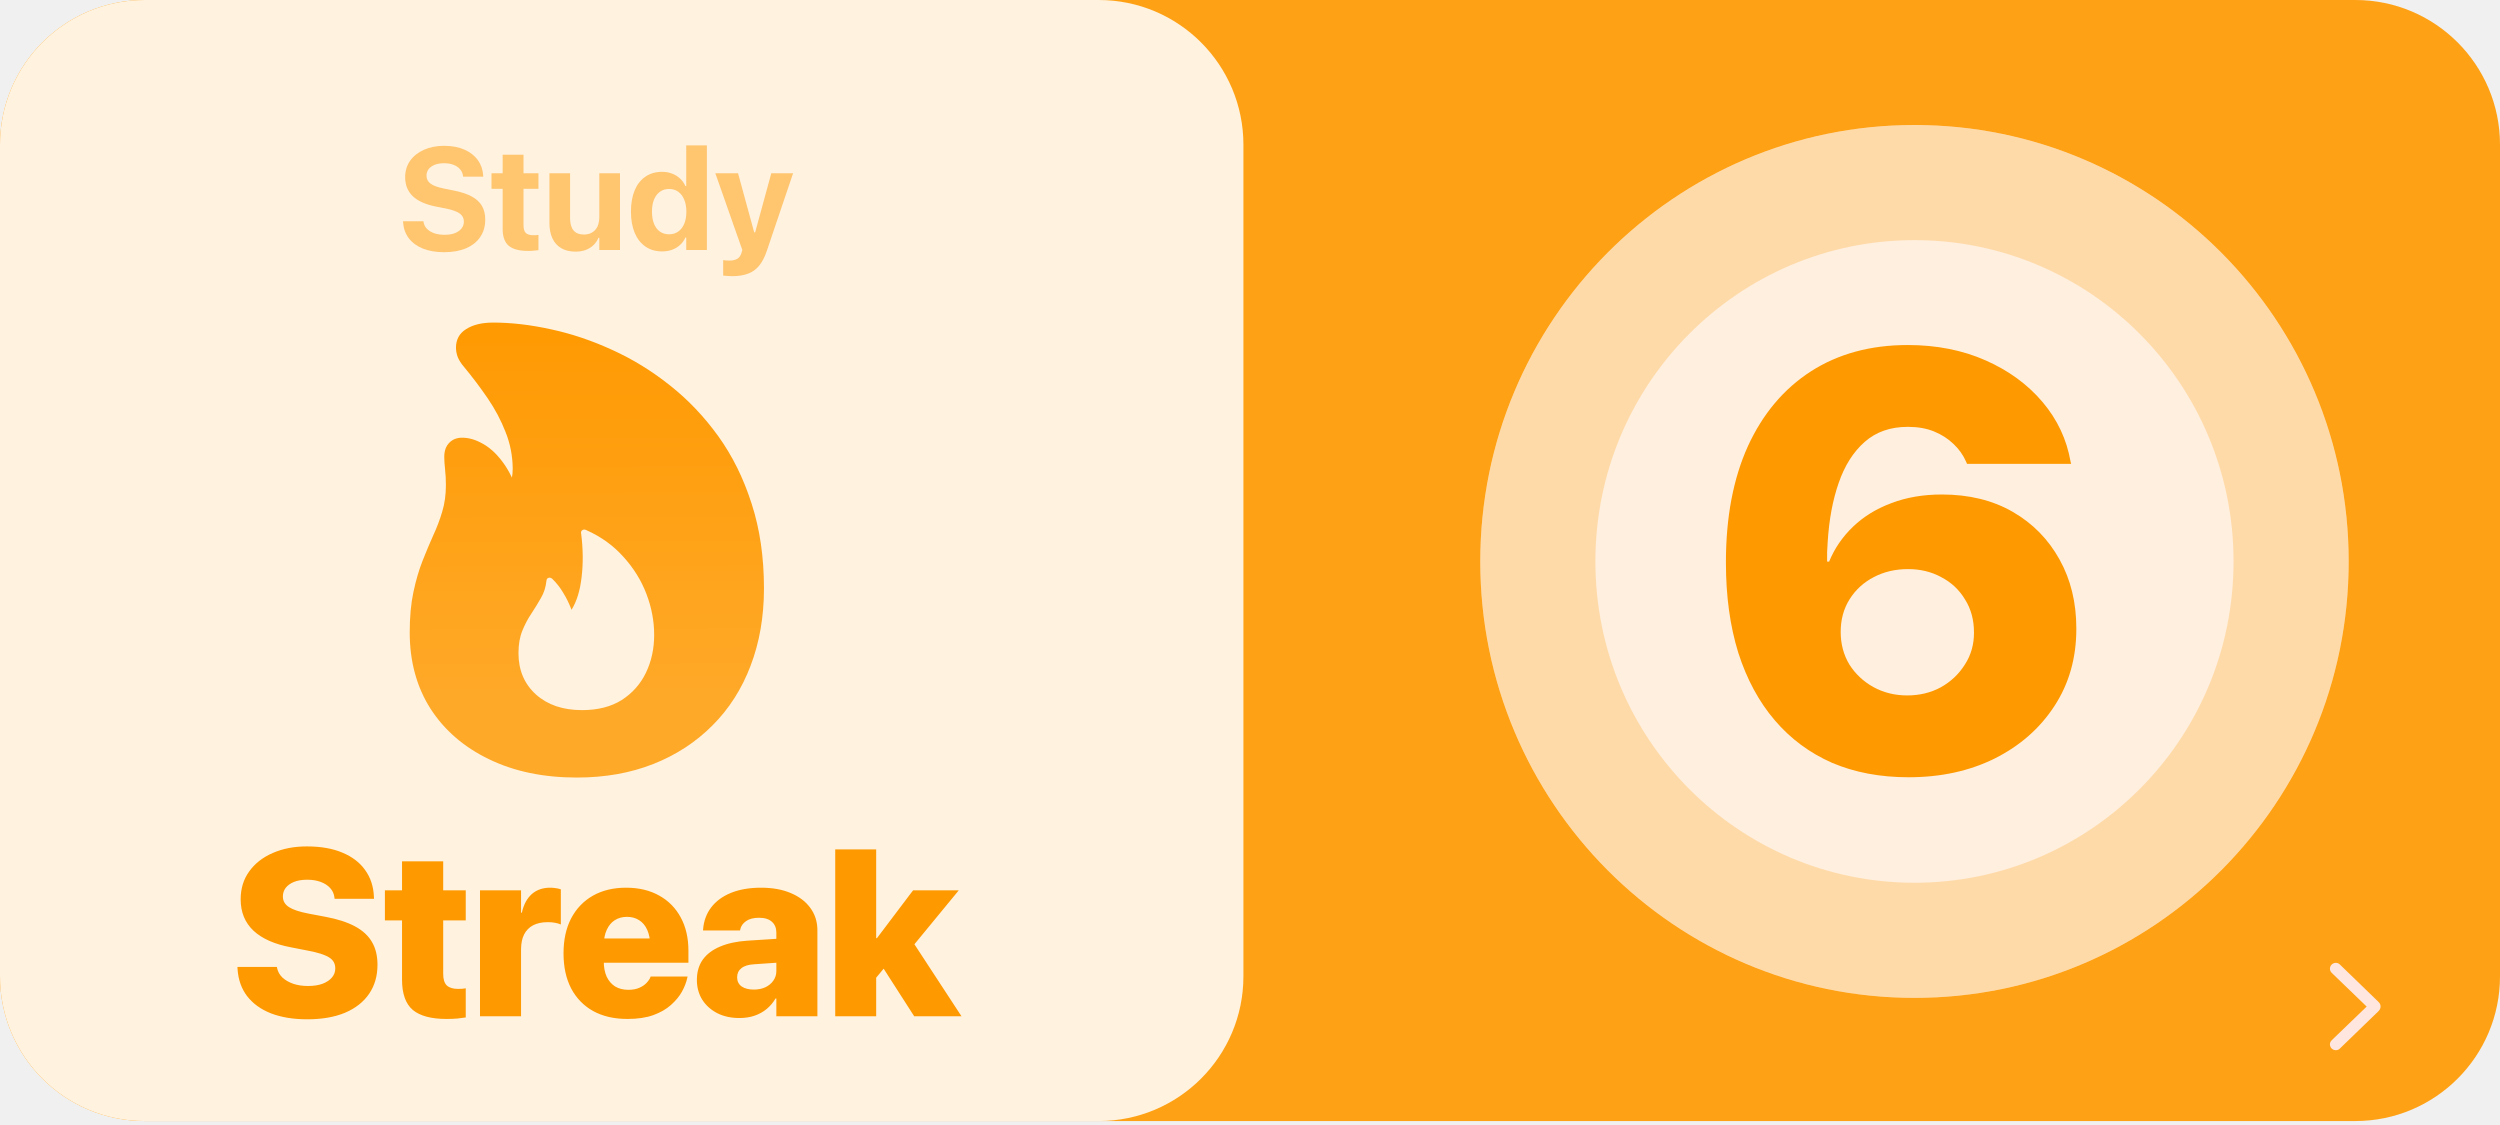
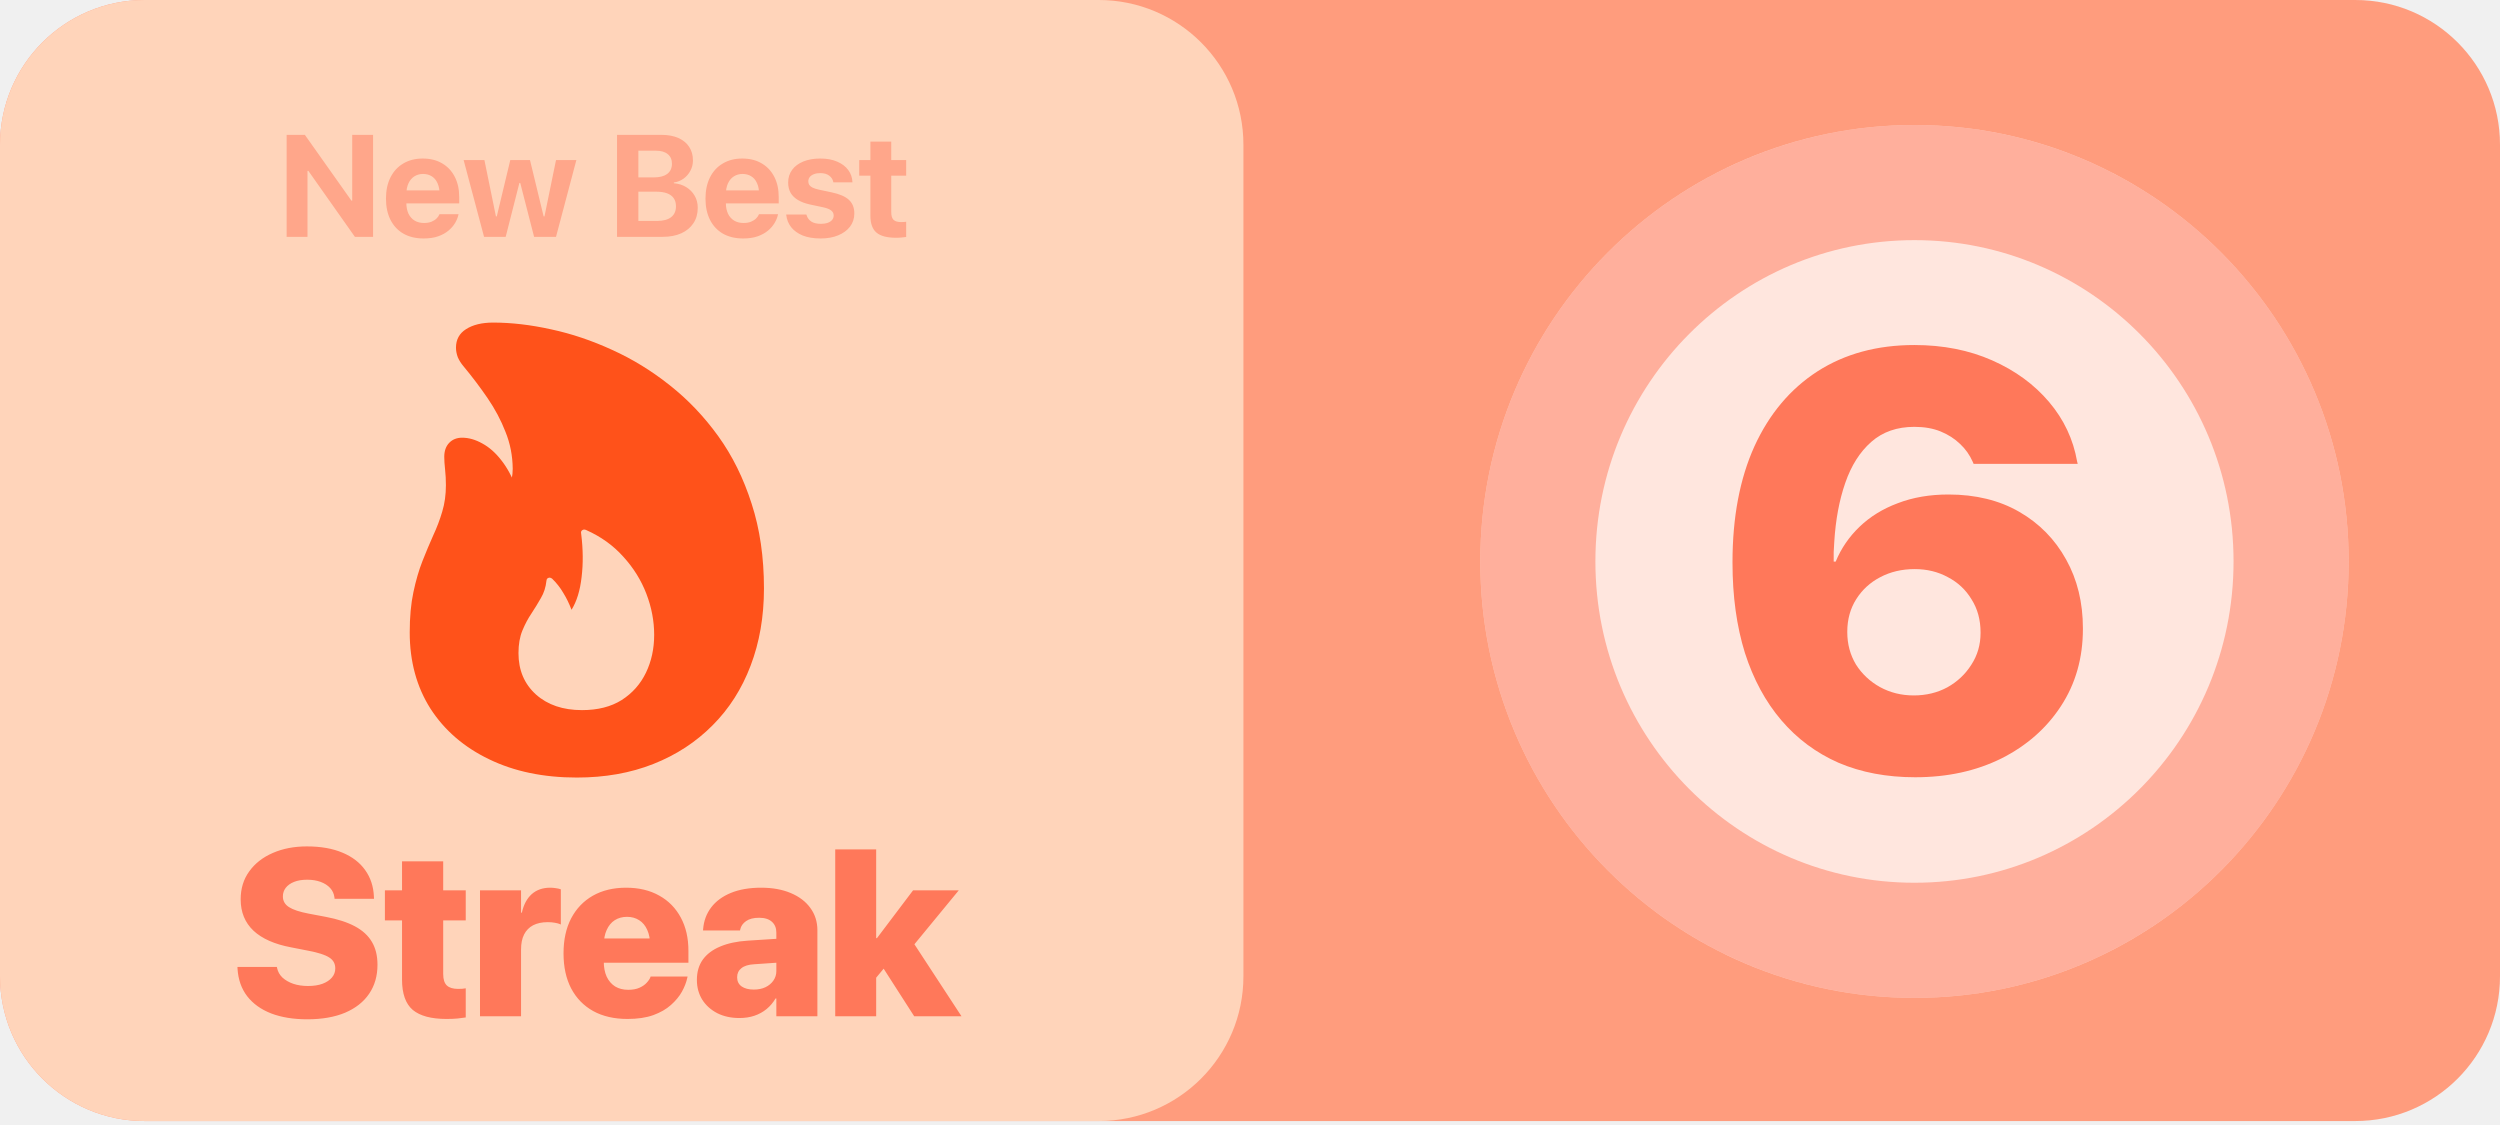
<svg xmlns="http://www.w3.org/2000/svg" width="380" height="171" viewBox="0 0 380 171" fill="none">
-   <g clip-path="url(#clip0_755_4190)">
-     <rect width="380" height="170.4" rx="22" fill="#FFA114" />
-     <rect width="189" height="170.4" rx="22" fill="#FFF2DE" />
-     <path d="M67.513 38.333C66.281 38.333 65.207 38.15 64.291 37.785C63.381 37.42 62.665 36.897 62.142 36.217C61.627 35.536 61.337 34.731 61.272 33.8L61.261 33.628H64.355L64.377 33.735C64.434 34.129 64.602 34.473 64.881 34.767C65.168 35.06 65.54 35.289 65.999 35.454C66.464 35.612 66.994 35.69 67.588 35.69C68.183 35.69 68.698 35.608 69.135 35.443C69.572 35.272 69.909 35.035 70.145 34.734C70.389 34.434 70.51 34.086 70.51 33.692V33.682C70.51 33.166 70.303 32.758 69.887 32.457C69.479 32.156 68.795 31.906 67.835 31.705L66.192 31.383C64.631 31.061 63.471 30.531 62.712 29.793C61.96 29.048 61.584 28.092 61.584 26.925V26.914C61.591 25.962 61.845 25.131 62.346 24.422C62.855 23.713 63.553 23.162 64.441 22.768C65.336 22.366 66.353 22.166 67.492 22.166C68.695 22.166 69.73 22.359 70.596 22.746C71.463 23.126 72.14 23.656 72.627 24.336C73.114 25.009 73.386 25.79 73.443 26.678L73.454 26.85H70.403L70.381 26.721C70.324 26.327 70.17 25.99 69.919 25.711C69.669 25.424 69.336 25.203 68.921 25.045C68.512 24.887 68.036 24.809 67.492 24.809C66.955 24.809 66.486 24.887 66.085 25.045C65.683 25.203 65.372 25.424 65.15 25.711C64.935 25.99 64.828 26.32 64.828 26.699V26.71C64.828 27.204 65.032 27.605 65.44 27.913C65.855 28.221 66.514 28.465 67.417 28.644L69.049 28.977C70.145 29.199 71.037 29.499 71.724 29.879C72.419 30.259 72.931 30.735 73.26 31.308C73.59 31.881 73.754 32.572 73.754 33.381V33.392C73.754 34.401 73.504 35.275 73.002 36.013C72.508 36.75 71.792 37.323 70.854 37.731C69.923 38.133 68.809 38.333 67.513 38.333ZM80.305 38.14C78.951 38.14 77.963 37.882 77.34 37.366C76.717 36.843 76.405 35.988 76.405 34.799V28.697H74.708V26.334H76.405V23.52H79.574V26.334H81.841V28.697H79.574V34.273C79.574 34.81 79.692 35.193 79.929 35.422C80.172 35.644 80.545 35.755 81.046 35.755C81.218 35.755 81.361 35.751 81.476 35.744C81.597 35.73 81.719 35.719 81.841 35.712V38.022C81.655 38.05 81.429 38.075 81.164 38.097C80.906 38.125 80.62 38.14 80.305 38.14ZM87.499 38.247C86.64 38.247 85.913 38.075 85.319 37.731C84.724 37.38 84.273 36.879 83.965 36.227C83.665 35.576 83.514 34.792 83.514 33.875V26.334H86.651V33.188C86.651 33.982 86.823 34.591 87.166 35.014C87.51 35.436 88.044 35.648 88.767 35.648C89.132 35.648 89.458 35.587 89.745 35.465C90.038 35.336 90.285 35.16 90.486 34.938C90.686 34.709 90.837 34.437 90.937 34.122C91.044 33.8 91.098 33.445 91.098 33.059V26.334H94.235V38H91.098V36.142H90.969C90.783 36.571 90.529 36.944 90.206 37.259C89.884 37.574 89.494 37.817 89.035 37.989C88.584 38.161 88.072 38.247 87.499 38.247ZM100.645 38.215C99.671 38.215 98.83 37.971 98.121 37.484C97.412 36.997 96.864 36.303 96.477 35.4C96.098 34.498 95.908 33.424 95.908 32.178V32.156C95.908 30.896 96.098 29.818 96.477 28.923C96.857 28.02 97.401 27.329 98.11 26.85C98.819 26.363 99.664 26.119 100.645 26.119C101.19 26.119 101.691 26.209 102.149 26.388C102.608 26.56 103.009 26.807 103.352 27.129C103.703 27.451 103.983 27.838 104.19 28.289H104.308V22.102H107.445V38H104.308V36.099H104.19C103.983 36.543 103.707 36.922 103.363 37.237C103.026 37.545 102.629 37.785 102.171 37.957C101.712 38.129 101.204 38.215 100.645 38.215ZM101.698 35.615C102.235 35.615 102.701 35.476 103.095 35.196C103.488 34.917 103.793 34.523 104.008 34.015C104.222 33.499 104.33 32.887 104.33 32.178V32.167C104.33 31.458 104.219 30.846 103.997 30.33C103.782 29.814 103.478 29.417 103.084 29.138C102.69 28.858 102.228 28.719 101.698 28.719C101.168 28.719 100.706 28.858 100.312 29.138C99.926 29.417 99.625 29.814 99.41 30.33C99.202 30.838 99.098 31.447 99.098 32.156V32.178C99.098 32.887 99.202 33.499 99.41 34.015C99.618 34.53 99.918 34.928 100.312 35.207C100.706 35.479 101.168 35.615 101.698 35.615ZM111.299 41.975C111.056 41.975 110.812 41.964 110.569 41.942C110.325 41.928 110.11 41.91 109.924 41.889V39.536C110.039 39.558 110.175 39.575 110.332 39.59C110.497 39.604 110.676 39.611 110.869 39.611C111.378 39.611 111.782 39.518 112.083 39.332C112.384 39.146 112.595 38.842 112.717 38.419L112.835 38L108.732 26.334H112.18L114.887 36.238L114.328 35.325H115.08L114.532 36.238L117.239 26.334H120.548L116.563 38.107C116.24 39.074 115.843 39.84 115.37 40.406C114.898 40.972 114.328 41.373 113.662 41.609C113.003 41.853 112.216 41.975 111.299 41.975Z" fill="#FF9900" fill-opacity="0.5" />
-     <path d="M87.684 118.188C82.601 118.188 78.153 117.26 74.34 115.406C70.528 113.573 67.559 111.01 65.434 107.719C63.33 104.406 62.278 100.542 62.278 96.125C62.278 93.792 62.465 91.75 62.84 90C63.215 88.229 63.674 86.656 64.215 85.281C64.757 83.906 65.299 82.615 65.84 81.406C66.403 80.198 66.861 78.99 67.215 77.781C67.59 76.552 67.778 75.208 67.778 73.75C67.778 72.917 67.736 72.125 67.653 71.375C67.57 70.604 67.528 69.958 67.528 69.438C67.528 68.542 67.778 67.833 68.278 67.312C68.778 66.792 69.434 66.531 70.247 66.531C71.247 66.531 72.267 66.823 73.309 67.406C74.351 67.969 75.309 68.812 76.184 69.938C77.08 71.062 77.84 72.469 78.465 74.156L77.122 74.5C77.476 73.854 77.695 73.281 77.778 72.781C77.882 72.281 77.934 71.771 77.934 71.25C77.913 69.271 77.549 67.406 76.84 65.656C76.153 63.885 75.247 62.177 74.122 60.531C72.997 58.885 71.778 57.271 70.465 55.688C70.09 55.25 69.799 54.792 69.59 54.312C69.403 53.812 69.309 53.323 69.309 52.844C69.309 51.615 69.82 50.677 70.84 50.031C71.882 49.365 73.257 49.031 74.965 49.031C77.736 49.031 80.674 49.375 83.778 50.062C86.882 50.729 89.976 51.771 93.059 53.188C96.142 54.583 99.059 56.375 101.809 58.562C104.58 60.75 107.038 63.333 109.184 66.312C111.33 69.292 113.017 72.708 114.247 76.562C115.497 80.396 116.122 84.688 116.122 89.438C116.122 93.729 115.445 97.646 114.09 101.188C112.757 104.708 110.83 107.729 108.309 110.25C105.788 112.792 102.788 114.75 99.309 116.125C95.83 117.5 91.955 118.188 87.684 118.188ZM88.465 107.938C90.861 107.938 92.872 107.427 94.497 106.406C96.122 105.365 97.351 103.979 98.184 102.25C99.017 100.521 99.434 98.604 99.434 96.5C99.434 94.396 99.038 92.312 98.247 90.25C97.455 88.188 96.288 86.312 94.747 84.625C93.226 82.917 91.34 81.562 89.09 80.562C88.861 80.458 88.663 80.469 88.497 80.594C88.33 80.698 88.278 80.885 88.34 81.156C88.632 83.49 88.653 85.677 88.403 87.719C88.174 89.76 87.663 91.417 86.872 92.688C86.517 91.75 86.101 90.896 85.622 90.125C85.163 89.333 84.601 88.615 83.934 87.969C83.726 87.802 83.528 87.76 83.34 87.844C83.174 87.906 83.08 88.052 83.059 88.281C82.955 89.26 82.674 90.135 82.215 90.906C81.778 91.677 81.299 92.458 80.778 93.25C80.257 94.021 79.799 94.885 79.403 95.844C79.007 96.802 78.809 97.948 78.809 99.281C78.809 101.865 79.695 103.958 81.465 105.562C83.236 107.146 85.57 107.938 88.465 107.938Z" fill="url(#paint0_linear_755_4190)" />
-     <path d="M46.707 154.934C44.598 154.934 42.764 154.635 41.205 154.037C39.658 153.428 38.445 152.555 37.566 151.418C36.699 150.282 36.213 148.905 36.107 147.287L36.09 146.971H42.084L42.119 147.147C42.236 147.698 42.506 148.178 42.928 148.588C43.361 148.987 43.912 149.303 44.58 149.537C45.248 149.76 45.992 149.871 46.812 149.871C47.668 149.871 48.4 149.76 49.01 149.537C49.631 149.303 50.111 148.987 50.451 148.588C50.791 148.19 50.961 147.727 50.961 147.2V147.182C50.961 146.467 50.65 145.916 50.029 145.53C49.408 145.131 48.353 144.791 46.865 144.51L44.264 144C41.756 143.532 39.846 142.688 38.533 141.469C37.232 140.239 36.582 138.651 36.582 136.705V136.688C36.582 135.059 37.016 133.647 37.883 132.452C38.75 131.245 39.94 130.313 41.451 129.657C42.975 128.989 44.703 128.655 46.637 128.655C48.758 128.655 50.562 128.971 52.051 129.604C53.539 130.225 54.688 131.104 55.496 132.241C56.316 133.377 56.762 134.713 56.832 136.248L56.85 136.618H50.855L50.838 136.424C50.768 135.862 50.551 135.381 50.188 134.983C49.824 134.584 49.344 134.274 48.746 134.051C48.148 133.828 47.463 133.717 46.69 133.717C45.904 133.717 45.236 133.828 44.685 134.051C44.135 134.274 43.713 134.578 43.42 134.965C43.139 135.34 42.998 135.768 42.998 136.248V136.266C42.998 136.946 43.309 137.485 43.93 137.883C44.551 138.282 45.541 138.61 46.9 138.868L49.502 139.36C51.307 139.7 52.789 140.18 53.949 140.801C55.109 141.422 55.971 142.213 56.533 143.174C57.096 144.123 57.377 145.278 57.377 146.637V146.655C57.377 148.342 56.955 149.807 56.111 151.049C55.268 152.291 54.049 153.252 52.455 153.932C50.861 154.6 48.945 154.934 46.707 154.934ZM67.858 154.881C65.549 154.881 63.844 154.424 62.743 153.51C61.653 152.584 61.108 151.043 61.108 148.887V139.905H58.506V135.334H61.108V130.922H67.366V135.334H70.793V139.905H67.366V148.043C67.366 148.864 67.553 149.45 67.928 149.801C68.303 150.141 68.866 150.311 69.616 150.311C69.873 150.311 70.09 150.305 70.266 150.293C70.442 150.27 70.618 150.246 70.793 150.223V154.653C70.454 154.711 70.043 154.764 69.563 154.811C69.082 154.858 68.514 154.881 67.858 154.881ZM72.96 154.477V135.334H79.2V138.727H79.323C79.593 137.508 80.091 136.571 80.817 135.914C81.555 135.258 82.493 134.93 83.63 134.93C83.923 134.93 84.204 134.953 84.473 135C84.755 135.036 85.013 135.094 85.247 135.176V140.52C84.989 140.403 84.684 140.315 84.333 140.256C83.993 140.198 83.635 140.168 83.26 140.168C82.382 140.168 81.638 140.327 81.028 140.643C80.43 140.959 79.973 141.428 79.657 142.049C79.352 142.659 79.2 143.414 79.2 144.317V154.477H72.96ZM95.376 154.881C93.361 154.881 91.626 154.483 90.173 153.686C88.72 152.877 87.601 151.729 86.816 150.241C86.042 148.752 85.656 146.977 85.656 144.914V144.897C85.656 142.846 86.042 141.077 86.816 139.588C87.601 138.1 88.702 136.952 90.12 136.143C91.55 135.334 93.232 134.93 95.165 134.93C97.099 134.93 98.775 135.328 100.193 136.125C101.611 136.911 102.706 138.024 103.48 139.465C104.253 140.895 104.64 142.577 104.64 144.51V146.338H88.714V142.647H101.722L98.822 146.11V143.702C98.822 142.776 98.675 141.991 98.382 141.346C98.089 140.69 97.679 140.198 97.152 139.87C96.624 139.53 96.009 139.36 95.306 139.36C94.603 139.36 93.982 139.53 93.443 139.87C92.915 140.209 92.505 140.707 92.212 141.364C91.919 142.008 91.773 142.787 91.773 143.702V146.127C91.773 147.03 91.919 147.803 92.212 148.448C92.517 149.092 92.945 149.59 93.495 149.942C94.058 150.282 94.726 150.452 95.499 150.452C96.167 150.452 96.736 150.346 97.204 150.135C97.673 149.924 98.042 149.666 98.312 149.362C98.593 149.057 98.781 148.77 98.874 148.5L98.892 148.43H104.517L104.464 148.641C104.323 149.309 104.054 150.006 103.655 150.733C103.257 151.448 102.7 152.121 101.986 152.754C101.282 153.387 100.386 153.903 99.296 154.301C98.218 154.688 96.911 154.881 95.376 154.881ZM112.396 154.741C111.119 154.741 109.994 154.495 109.021 154.002C108.048 153.498 107.287 152.813 106.736 151.946C106.197 151.067 105.927 150.071 105.927 148.957V148.94C105.927 147.733 106.226 146.707 106.824 145.864C107.433 145.02 108.312 144.358 109.461 143.877C110.609 143.385 112.004 143.086 113.644 142.981L121.308 142.489V146.11L114.646 146.567C113.779 146.614 113.129 146.813 112.695 147.164C112.261 147.504 112.045 147.961 112.045 148.536V148.553C112.045 149.151 112.273 149.614 112.73 149.942C113.199 150.258 113.814 150.416 114.576 150.416C115.244 150.416 115.83 150.299 116.334 150.065C116.849 149.819 117.254 149.485 117.546 149.063C117.851 148.629 118.004 148.149 118.004 147.621V141.75C118.004 141.059 117.781 140.514 117.336 140.116C116.89 139.705 116.24 139.5 115.384 139.5C114.541 139.5 113.879 139.67 113.398 140.01C112.918 140.35 112.625 140.766 112.519 141.258L112.484 141.434H106.859L106.877 141.205C106.982 139.952 107.392 138.856 108.107 137.918C108.822 136.981 109.818 136.248 111.095 135.721C112.384 135.194 113.92 134.93 115.701 134.93C117.412 134.93 118.906 135.2 120.183 135.739C121.472 136.278 122.468 137.034 123.171 138.006C123.886 138.979 124.244 140.11 124.244 141.399V154.477H118.004V151.77H117.88C117.517 152.391 117.066 152.924 116.527 153.37C115.988 153.815 115.373 154.155 114.681 154.389C113.99 154.623 113.228 154.741 112.396 154.741ZM126.955 154.477V129.112H133.178V154.477H126.955ZM138.961 154.477L133.758 146.373L137.643 141.469L146.15 154.477H138.961ZM132.598 149.309V142.594H133.301L138.785 135.334H145.729L137.027 145.916H135.41L132.598 149.309Z" fill="#FF9900" />
-     <ellipse cx="291" cy="85.339" rx="66" ry="66.339" fill="#FFEFDE" />
-     <path d="M348.25 85.339C348.25 117.187 322.576 142.928 291 142.928C259.424 142.928 233.75 117.187 233.75 85.339C233.75 53.491 259.424 27.75 291 27.75C322.576 27.75 348.25 53.491 348.25 85.339Z" stroke="#FF9900" stroke-opacity="0.24" stroke-width="17.5" />
-     <path d="M361.848 152.993C361.845 153.13 361.817 153.255 361.766 153.368C361.716 153.481 361.637 153.591 361.532 153.696L355.661 159.38C355.493 159.548 355.286 159.632 355.04 159.632C354.876 159.632 354.727 159.593 354.595 159.515C354.458 159.437 354.35 159.331 354.272 159.198C354.19 159.065 354.149 158.917 354.149 158.753C354.149 158.511 354.241 158.298 354.425 158.114L359.733 152.999L354.425 147.878C354.241 147.69 354.149 147.478 354.149 147.239C354.149 147.071 354.19 146.921 354.272 146.788C354.35 146.655 354.458 146.55 354.595 146.472C354.727 146.39 354.876 146.349 355.04 146.349C355.286 146.349 355.493 146.435 355.661 146.606L361.532 152.29C361.641 152.396 361.721 152.505 361.772 152.618C361.823 152.735 361.848 152.86 361.848 152.993Z" fill="#FFE6DE" />
-     <path d="M290.113 118.143C285.777 118.143 281.896 117.41 278.468 115.945C275.069 114.451 272.169 112.298 269.767 109.485C267.364 106.673 265.519 103.26 264.229 99.246C262.97 95.203 262.34 90.633 262.34 85.535V85.447C262.34 78.621 263.453 72.747 265.68 67.825C267.936 62.903 271.129 59.109 275.26 56.443C279.42 53.777 284.327 52.444 289.981 52.444C294.347 52.444 298.287 53.221 301.803 54.773C305.318 56.326 308.204 58.435 310.46 61.102C312.716 63.768 314.137 66.785 314.723 70.154L314.811 70.506H298.99L298.858 70.198C298.39 69.144 297.745 68.235 296.925 67.474C296.104 66.683 295.123 66.053 293.98 65.584C292.838 65.115 291.505 64.881 289.981 64.881C287.345 64.881 285.162 65.643 283.434 67.166C281.705 68.689 280.387 70.769 279.479 73.406C278.57 76.014 278.014 79.002 277.809 82.371C277.779 82.869 277.75 83.382 277.721 83.909C277.721 84.436 277.721 84.964 277.721 85.491L279.786 96.082C279.786 97.898 280.226 99.539 281.104 101.004C282.013 102.439 283.229 103.582 284.752 104.432C286.305 105.281 288.019 105.706 289.894 105.706C291.769 105.706 293.468 105.296 294.991 104.476C296.515 103.626 297.73 102.483 298.639 101.048C299.576 99.612 300.045 98.001 300.045 96.214V96.126C300.045 94.222 299.591 92.552 298.683 91.116C297.804 89.651 296.603 88.523 295.079 87.732C293.585 86.912 291.9 86.502 290.025 86.502C288.092 86.502 286.349 86.912 284.796 87.732C283.272 88.523 282.057 89.637 281.148 91.072C280.24 92.508 279.786 94.163 279.786 96.038V96.082H277.062V85.359H278.028C278.849 83.367 280.05 81.609 281.632 80.086C283.243 78.533 285.191 77.332 287.477 76.482C289.762 75.603 292.325 75.164 295.167 75.164C299.298 75.164 302.887 76.043 305.934 77.801C308.98 79.559 311.354 81.976 313.053 85.052C314.752 88.099 315.602 91.585 315.602 95.511V95.599C315.602 100.022 314.488 103.934 312.262 107.332C310.064 110.701 307.047 113.353 303.209 115.286C299.371 117.19 295.006 118.143 290.113 118.143Z" fill="#FF9900" />
+   <g clip-path="url(#clip0_846_5254)">
+     <rect width="380" height="170.4" rx="22" fill="#FF9C7D" />
+     <rect width="189" height="170.4" rx="22" fill="#FFD4BA" />
+     <path d="M43.568 36V20.499H46.34L54.558 32.111L52.055 30.489H53.537V20.499H56.706V36H53.945L45.717 24.334L48.22 25.967H46.737V36H43.568ZM64.384 36.247C63.203 36.247 62.182 36.004 61.323 35.517C60.47 35.023 59.815 34.324 59.357 33.422C58.898 32.512 58.669 31.435 58.669 30.189V30.178C58.669 28.939 58.898 27.865 59.357 26.955C59.815 26.046 60.463 25.344 61.301 24.85C62.139 24.348 63.124 24.098 64.255 24.098C65.394 24.098 66.375 24.341 67.199 24.828C68.029 25.308 68.67 25.988 69.121 26.869C69.573 27.743 69.798 28.767 69.798 29.941V30.919H60.216V28.942H68.305L66.823 30.801V29.565C66.823 28.878 66.715 28.301 66.5 27.836C66.293 27.37 65.999 27.023 65.62 26.794C65.247 26.558 64.81 26.439 64.309 26.439C63.815 26.439 63.374 26.561 62.988 26.805C62.608 27.041 62.307 27.395 62.085 27.868C61.87 28.334 61.763 28.899 61.763 29.565V30.811C61.763 31.456 61.87 32.011 62.085 32.477C62.307 32.935 62.619 33.286 63.02 33.529C63.421 33.773 63.897 33.895 64.449 33.895C64.893 33.895 65.272 33.83 65.587 33.701C65.91 33.565 66.167 33.4 66.361 33.207C66.561 33.007 66.697 32.813 66.769 32.627L66.801 32.562H69.702L69.669 32.681C69.583 33.082 69.415 33.49 69.165 33.905C68.921 34.321 68.584 34.707 68.155 35.065C67.732 35.416 67.209 35.703 66.586 35.925C65.963 36.14 65.229 36.247 64.384 36.247ZM73.577 36L70.472 24.334H73.631L75.382 32.895H75.51L77.562 24.334H80.559L82.633 32.895H82.761L84.513 24.334H87.606L84.513 36H81.182L79.077 27.804H78.948L76.864 36H73.577ZM95.411 36V33.583H99.869C100.8 33.583 101.512 33.393 102.006 33.014C102.501 32.634 102.748 32.083 102.748 31.359V31.338C102.748 30.858 102.633 30.453 102.404 30.124C102.175 29.795 101.838 29.547 101.394 29.383C100.957 29.218 100.413 29.136 99.761 29.136H95.411V26.966H99.375C100.27 26.966 100.954 26.787 101.426 26.429C101.899 26.064 102.135 25.555 102.135 24.903V24.882C102.135 24.259 101.924 23.775 101.502 23.432C101.079 23.081 100.485 22.905 99.718 22.905H95.411V20.499H100.546C101.541 20.499 102.393 20.657 103.102 20.972C103.818 21.287 104.366 21.734 104.746 22.314C105.132 22.895 105.326 23.582 105.326 24.377V24.398C105.326 24.957 105.197 25.476 104.939 25.956C104.688 26.429 104.345 26.826 103.908 27.148C103.471 27.463 102.977 27.66 102.425 27.739V27.857C103.127 27.908 103.75 28.101 104.295 28.438C104.846 28.774 105.276 29.211 105.584 29.748C105.899 30.285 106.056 30.89 106.056 31.564V31.585C106.056 32.487 105.838 33.268 105.401 33.927C104.971 34.586 104.355 35.098 103.553 35.463C102.758 35.821 101.806 36 100.696 36H95.411ZM93.789 36V20.499H97.033V36H93.789ZM112.95 36.247C111.769 36.247 110.748 36.004 109.889 35.517C109.036 35.023 108.381 34.324 107.923 33.422C107.465 32.512 107.235 31.435 107.235 30.189V30.178C107.235 28.939 107.465 27.865 107.923 26.955C108.381 26.046 109.029 25.344 109.867 24.85C110.705 24.348 111.69 24.098 112.821 24.098C113.96 24.098 114.941 24.341 115.765 24.828C116.595 25.308 117.236 25.988 117.688 26.869C118.139 27.743 118.364 28.767 118.364 29.941V30.919H108.782V28.942H116.871L115.389 30.801V29.565C115.389 28.878 115.281 28.301 115.066 27.836C114.859 27.37 114.565 27.023 114.186 26.794C113.813 26.558 113.376 26.439 112.875 26.439C112.381 26.439 111.94 26.561 111.554 26.805C111.174 27.041 110.873 27.395 110.651 27.868C110.437 28.334 110.329 28.899 110.329 29.565V30.811C110.329 31.456 110.437 32.011 110.651 32.477C110.873 32.935 111.185 33.286 111.586 33.529C111.987 33.773 112.463 33.895 113.015 33.895C113.459 33.895 113.838 33.83 114.153 33.701C114.476 33.565 114.733 33.4 114.927 33.207C115.127 33.007 115.263 32.813 115.335 32.627L115.367 32.562H118.268L118.235 32.681C118.149 33.082 117.981 33.49 117.73 33.905C117.487 34.321 117.15 34.707 116.721 35.065C116.298 35.416 115.775 35.703 115.152 35.925C114.529 36.14 113.795 36.247 112.95 36.247ZM124.743 36.247C123.676 36.247 122.766 36.097 122.014 35.796C121.269 35.488 120.686 35.069 120.263 34.539C119.841 34.002 119.59 33.383 119.511 32.681L119.5 32.605H122.573L122.594 32.681C122.709 33.089 122.941 33.415 123.292 33.658C123.65 33.902 124.141 34.023 124.764 34.023C125.165 34.023 125.509 33.973 125.795 33.873C126.089 33.773 126.315 33.63 126.472 33.443C126.637 33.25 126.719 33.028 126.719 32.777V32.767C126.719 32.452 126.597 32.197 126.354 32.004C126.118 31.803 125.709 31.639 125.129 31.51L123.163 31.091C122.419 30.933 121.796 30.704 121.294 30.403C120.793 30.102 120.417 29.734 120.166 29.297C119.923 28.853 119.801 28.341 119.801 27.761V27.75C119.801 27.005 120.002 26.361 120.403 25.816C120.804 25.272 121.37 24.85 122.1 24.549C122.838 24.248 123.693 24.098 124.667 24.098C125.691 24.098 126.562 24.259 127.278 24.581C128.001 24.896 128.556 25.322 128.943 25.859C129.329 26.389 129.537 26.984 129.566 27.643V27.718H126.665L126.655 27.653C126.59 27.281 126.39 26.966 126.053 26.708C125.717 26.443 125.255 26.311 124.667 26.311C124.309 26.311 123.994 26.364 123.722 26.472C123.45 26.572 123.239 26.715 123.088 26.901C122.938 27.088 122.863 27.31 122.863 27.567V27.578C122.863 27.779 122.913 27.958 123.013 28.115C123.113 28.266 123.282 28.402 123.518 28.523C123.754 28.638 124.069 28.738 124.463 28.824L126.429 29.243C127.625 29.494 128.495 29.873 129.039 30.382C129.584 30.89 129.856 31.574 129.856 32.434V32.444C129.856 33.211 129.637 33.88 129.201 34.453C128.764 35.019 128.162 35.459 127.396 35.774C126.63 36.09 125.745 36.247 124.743 36.247ZM136.202 36.14C134.848 36.14 133.86 35.882 133.237 35.366C132.614 34.843 132.303 33.988 132.303 32.799V26.697H130.605V24.334H132.303V21.52H135.471V24.334H137.738V26.697H135.471V32.273C135.471 32.81 135.59 33.193 135.826 33.422C136.069 33.644 136.442 33.755 136.943 33.755C137.115 33.755 137.258 33.751 137.373 33.744C137.495 33.73 137.616 33.719 137.738 33.712V36.022C137.552 36.05 137.326 36.075 137.061 36.097C136.804 36.125 136.517 36.14 136.202 36.14Z" fill="#FF785A" fill-opacity="0.5" />
+     <path d="M87.684 118.188C82.601 118.188 78.153 117.26 74.34 115.406C70.528 113.573 67.559 111.01 65.434 107.719C63.33 104.406 62.278 100.542 62.278 96.125C62.278 93.792 62.465 91.75 62.84 90C63.215 88.229 63.674 86.656 64.215 85.281C64.757 83.906 65.299 82.615 65.84 81.406C66.403 80.198 66.861 78.99 67.215 77.781C67.59 76.552 67.778 75.208 67.778 73.75C67.778 72.917 67.736 72.125 67.653 71.375C67.57 70.604 67.528 69.958 67.528 69.438C67.528 68.542 67.778 67.833 68.278 67.312C68.778 66.792 69.434 66.531 70.247 66.531C71.247 66.531 72.267 66.823 73.309 67.406C74.351 67.969 75.309 68.812 76.184 69.938C77.08 71.062 77.84 72.469 78.465 74.156L77.122 74.5C77.476 73.854 77.695 73.281 77.778 72.781C77.882 72.281 77.934 71.771 77.934 71.25C77.913 69.271 77.549 67.406 76.84 65.656C76.153 63.885 75.247 62.177 74.122 60.531C72.997 58.885 71.778 57.271 70.465 55.688C70.09 55.25 69.799 54.792 69.59 54.312C69.403 53.812 69.309 53.323 69.309 52.844C69.309 51.615 69.82 50.677 70.84 50.031C71.882 49.365 73.257 49.031 74.965 49.031C77.736 49.031 80.674 49.375 83.778 50.062C86.882 50.729 89.976 51.771 93.059 53.188C96.142 54.583 99.059 56.375 101.809 58.562C104.58 60.75 107.038 63.333 109.184 66.312C111.33 69.292 113.017 72.708 114.247 76.562C115.497 80.396 116.122 84.688 116.122 89.438C116.122 93.729 115.445 97.646 114.09 101.188C112.757 104.708 110.83 107.729 108.309 110.25C105.788 112.792 102.788 114.75 99.309 116.125C95.83 117.5 91.955 118.188 87.684 118.188ZM88.465 107.938C90.861 107.938 92.872 107.427 94.497 106.406C96.122 105.365 97.351 103.979 98.184 102.25C99.017 100.521 99.434 98.604 99.434 96.5C99.434 94.396 99.038 92.312 98.247 90.25C97.455 88.188 96.288 86.312 94.747 84.625C93.226 82.917 91.34 81.562 89.09 80.562C88.861 80.458 88.663 80.469 88.497 80.594C88.33 80.698 88.278 80.885 88.34 81.156C88.632 83.49 88.653 85.677 88.403 87.719C88.174 89.76 87.663 91.417 86.872 92.688C86.517 91.75 86.101 90.896 85.622 90.125C85.163 89.333 84.601 88.615 83.934 87.969C83.726 87.802 83.528 87.76 83.34 87.844C83.174 87.906 83.08 88.052 83.059 88.281C82.955 89.26 82.674 90.135 82.215 90.906C81.778 91.677 81.299 92.458 80.778 93.25C80.257 94.021 79.799 94.885 79.403 95.844C79.007 96.802 78.809 97.948 78.809 99.281C78.809 101.865 79.695 103.958 81.465 105.562C83.236 107.146 85.57 107.938 88.465 107.938Z" fill="#FF521A" />
+     <path d="M46.707 154.934C44.598 154.934 42.764 154.635 41.205 154.037C39.658 153.428 38.445 152.555 37.566 151.418C36.699 150.281 36.213 148.904 36.107 147.287L36.09 146.971H42.084L42.119 147.146C42.236 147.697 42.506 148.178 42.928 148.588C43.361 148.986 43.912 149.303 44.58 149.537C45.248 149.76 45.992 149.871 46.812 149.871C47.668 149.871 48.4 149.76 49.01 149.537C49.631 149.303 50.111 148.986 50.451 148.588C50.791 148.189 50.961 147.727 50.961 147.199V147.182C50.961 146.467 50.65 145.916 50.029 145.529C49.408 145.131 48.353 144.791 46.865 144.51L44.264 144C41.756 143.531 39.846 142.688 38.533 141.469C37.232 140.238 36.582 138.65 36.582 136.705V136.688C36.582 135.059 37.016 133.646 37.883 132.451C38.75 131.244 39.94 130.312 41.451 129.656C42.975 128.988 44.703 128.654 46.637 128.654C48.758 128.654 50.562 128.971 52.051 129.604C53.539 130.225 54.688 131.104 55.496 132.24C56.316 133.377 56.762 134.713 56.832 136.248L56.85 136.617H50.855L50.838 136.424C50.768 135.861 50.551 135.381 50.188 134.982C49.824 134.584 49.344 134.273 48.746 134.051C48.148 133.828 47.463 133.717 46.69 133.717C45.904 133.717 45.236 133.828 44.685 134.051C44.135 134.273 43.713 134.578 43.42 134.965C43.139 135.34 42.998 135.768 42.998 136.248V136.266C42.998 136.945 43.309 137.484 43.93 137.883C44.551 138.281 45.541 138.609 46.9 138.867L49.502 139.359C51.307 139.699 52.789 140.18 53.949 140.801C55.109 141.422 55.971 142.213 56.533 143.174C57.096 144.123 57.377 145.277 57.377 146.637V146.654C57.377 148.342 56.955 149.807 56.111 151.049C55.268 152.291 54.049 153.252 52.455 153.932C50.861 154.6 48.945 154.934 46.707 154.934ZM67.858 154.881C65.549 154.881 63.844 154.424 62.743 153.51C61.653 152.584 61.108 151.043 61.108 148.887V139.904H58.506V135.334H61.108V130.922H67.366V135.334H70.793V139.904H67.366V148.043C67.366 148.863 67.553 149.449 67.928 149.801C68.303 150.141 68.866 150.311 69.616 150.311C69.873 150.311 70.09 150.305 70.266 150.293C70.442 150.27 70.618 150.246 70.793 150.223V154.652C70.454 154.711 70.043 154.764 69.563 154.811C69.082 154.857 68.514 154.881 67.858 154.881ZM72.96 154.477V135.334H79.2V138.727H79.323C79.593 137.508 80.091 136.57 80.817 135.914C81.555 135.258 82.493 134.93 83.63 134.93C83.923 134.93 84.204 134.953 84.473 135C84.755 135.035 85.013 135.094 85.247 135.176V140.52C84.989 140.402 84.684 140.314 84.333 140.256C83.993 140.197 83.635 140.168 83.26 140.168C82.382 140.168 81.638 140.326 81.028 140.643C80.43 140.959 79.973 141.428 79.657 142.049C79.352 142.658 79.2 143.414 79.2 144.316V154.477H72.96ZM95.376 154.881C93.361 154.881 91.626 154.482 90.173 153.686C88.72 152.877 87.601 151.729 86.816 150.24C86.042 148.752 85.656 146.977 85.656 144.914V144.896C85.656 142.846 86.042 141.076 86.816 139.588C87.601 138.1 88.702 136.951 90.12 136.143C91.55 135.334 93.232 134.93 95.165 134.93C97.099 134.93 98.775 135.328 100.193 136.125C101.611 136.91 102.706 138.023 103.48 139.465C104.253 140.895 104.64 142.576 104.64 144.51V146.338H88.714V142.646H101.722L98.822 146.109V143.701C98.822 142.775 98.675 141.99 98.382 141.346C98.089 140.689 97.679 140.197 97.152 139.869C96.624 139.529 96.009 139.359 95.306 139.359C94.603 139.359 93.982 139.529 93.443 139.869C92.915 140.209 92.505 140.707 92.212 141.363C91.919 142.008 91.773 142.787 91.773 143.701V146.127C91.773 147.029 91.919 147.803 92.212 148.447C92.517 149.092 92.945 149.59 93.495 149.941C94.058 150.281 94.726 150.451 95.499 150.451C96.167 150.451 96.736 150.346 97.204 150.135C97.673 149.924 98.042 149.666 98.312 149.361C98.593 149.057 98.781 148.77 98.874 148.5L98.892 148.43H104.517L104.464 148.641C104.323 149.309 104.054 150.006 103.655 150.732C103.257 151.447 102.7 152.121 101.986 152.754C101.282 153.387 100.386 153.902 99.296 154.301C98.218 154.688 96.911 154.881 95.376 154.881ZM112.396 154.74C111.119 154.74 109.994 154.494 109.021 154.002C108.048 153.498 107.287 152.812 106.736 151.945C106.197 151.066 105.927 150.07 105.927 148.957V148.939C105.927 147.732 106.226 146.707 106.824 145.863C107.433 145.02 108.312 144.357 109.461 143.877C110.609 143.385 112.004 143.086 113.644 142.98L121.308 142.488V146.109L114.646 146.566C113.779 146.613 113.129 146.812 112.695 147.164C112.261 147.504 112.045 147.961 112.045 148.535V148.553C112.045 149.15 112.273 149.613 112.73 149.941C113.199 150.258 113.814 150.416 114.576 150.416C115.244 150.416 115.83 150.299 116.334 150.064C116.849 149.818 117.254 149.484 117.546 149.062C117.851 148.629 118.004 148.148 118.004 147.621V141.75C118.004 141.059 117.781 140.514 117.336 140.115C116.89 139.705 116.24 139.5 115.384 139.5C114.541 139.5 113.879 139.67 113.398 140.01C112.918 140.35 112.625 140.766 112.519 141.258L112.484 141.434H106.859L106.877 141.205C106.982 139.951 107.392 138.855 108.107 137.918C108.822 136.98 109.818 136.248 111.095 135.721C112.384 135.193 113.92 134.93 115.701 134.93C117.412 134.93 118.906 135.199 120.183 135.738C121.472 136.277 122.468 137.033 123.171 138.006C123.886 138.979 124.244 140.109 124.244 141.398V154.477H118.004V151.77H117.88C117.517 152.391 117.066 152.924 116.527 153.369C115.988 153.814 115.373 154.154 114.681 154.389C113.99 154.623 113.228 154.74 112.396 154.74ZM126.955 154.477V129.111H133.178V154.477H126.955ZM138.961 154.477L133.758 146.373L137.643 141.469L146.15 154.477H138.961ZM132.598 149.309V142.594H133.301L138.785 135.334H145.729L137.027 145.916H135.41L132.598 149.309Z" fill="#FF785A" />
+     <ellipse cx="291" cy="85.339" rx="66" ry="66.339" fill="#FFE6DE" />
+     <path d="M348.25 85.339C348.25 117.187 322.576 142.928 291 142.928C259.424 142.928 233.75 117.187 233.75 85.339C233.75 53.491 259.424 27.75 291 27.75C322.576 27.75 348.25 53.491 348.25 85.339Z" stroke="#FF785A" stroke-opacity="0.5" stroke-width="17.5" />
+     <path d="M291.113 118.143C286.777 118.143 282.896 117.41 279.468 115.945C276.069 114.451 273.169 112.298 270.767 109.485C268.364 106.673 266.519 103.26 265.229 99.246C263.97 95.203 263.34 90.633 263.34 85.535V85.447C263.34 78.621 264.453 72.747 266.68 67.825C268.936 62.903 272.129 59.109 276.26 56.443C280.42 53.777 285.327 52.444 290.981 52.444C295.347 52.444 299.287 53.221 302.803 54.773C306.318 56.326 309.204 58.435 311.46 61.102C313.716 63.768 315.137 66.785 315.723 70.154L315.811 70.506H299.99L299.858 70.198C299.39 69.144 298.745 68.235 297.925 67.474C297.104 66.683 296.123 66.053 294.98 65.584C293.838 65.115 292.505 64.881 290.981 64.881C288.345 64.881 286.162 65.643 284.434 67.166C282.705 68.689 281.387 70.769 280.479 73.406C279.57 76.014 279.014 79.002 278.809 82.371C278.779 82.869 278.75 83.382 278.721 83.909C278.721 84.436 278.721 84.964 278.721 85.491L280.786 96.082C280.786 97.898 281.226 99.539 282.104 101.004C283.013 102.439 284.229 103.582 285.752 104.432C287.305 105.281 289.019 105.706 290.894 105.706C292.769 105.706 294.468 105.296 295.991 104.476C297.515 103.626 298.73 102.483 299.639 101.048C300.576 99.612 301.045 98.001 301.045 96.214V96.126C301.045 94.222 300.591 92.552 299.683 91.116C298.804 89.651 297.603 88.523 296.079 87.732C294.585 86.912 292.9 86.502 291.025 86.502C289.092 86.502 287.349 86.912 285.796 87.732C284.272 88.523 283.057 89.637 282.148 91.072C281.24 92.508 280.786 94.163 280.786 96.038V96.082H278.062V85.359H279.028C279.849 83.367 281.05 81.609 282.632 80.086C284.243 78.533 286.191 77.332 288.477 76.482C290.762 75.603 293.325 75.164 296.167 75.164C300.298 75.164 303.887 76.043 306.934 77.801C309.98 79.559 312.354 81.976 314.053 85.052C315.752 88.099 316.602 91.585 316.602 95.511V95.599C316.602 100.022 315.488 103.934 313.262 107.332C311.064 110.701 308.047 113.353 304.209 115.286C300.371 117.19 296.006 118.143 291.113 118.143Z" fill="#FF785A" />
  </g>
  <defs>
-     <linearGradient id="paint0_linear_755_4190" x1="89" y1="47" x2="89.215" y2="106.477" gradientUnits="userSpaceOnUse">
-       <stop stop-color="#FF9900" />
-       <stop offset="1" stop-color="#FFA929" />
-     </linearGradient>
-     <clipPath id="clip0_755_4190">
+     <clipPath id="clip0_846_5254">
      <rect width="380" height="170.4" rx="22" fill="white" />
    </clipPath>
  </defs>
</svg>
